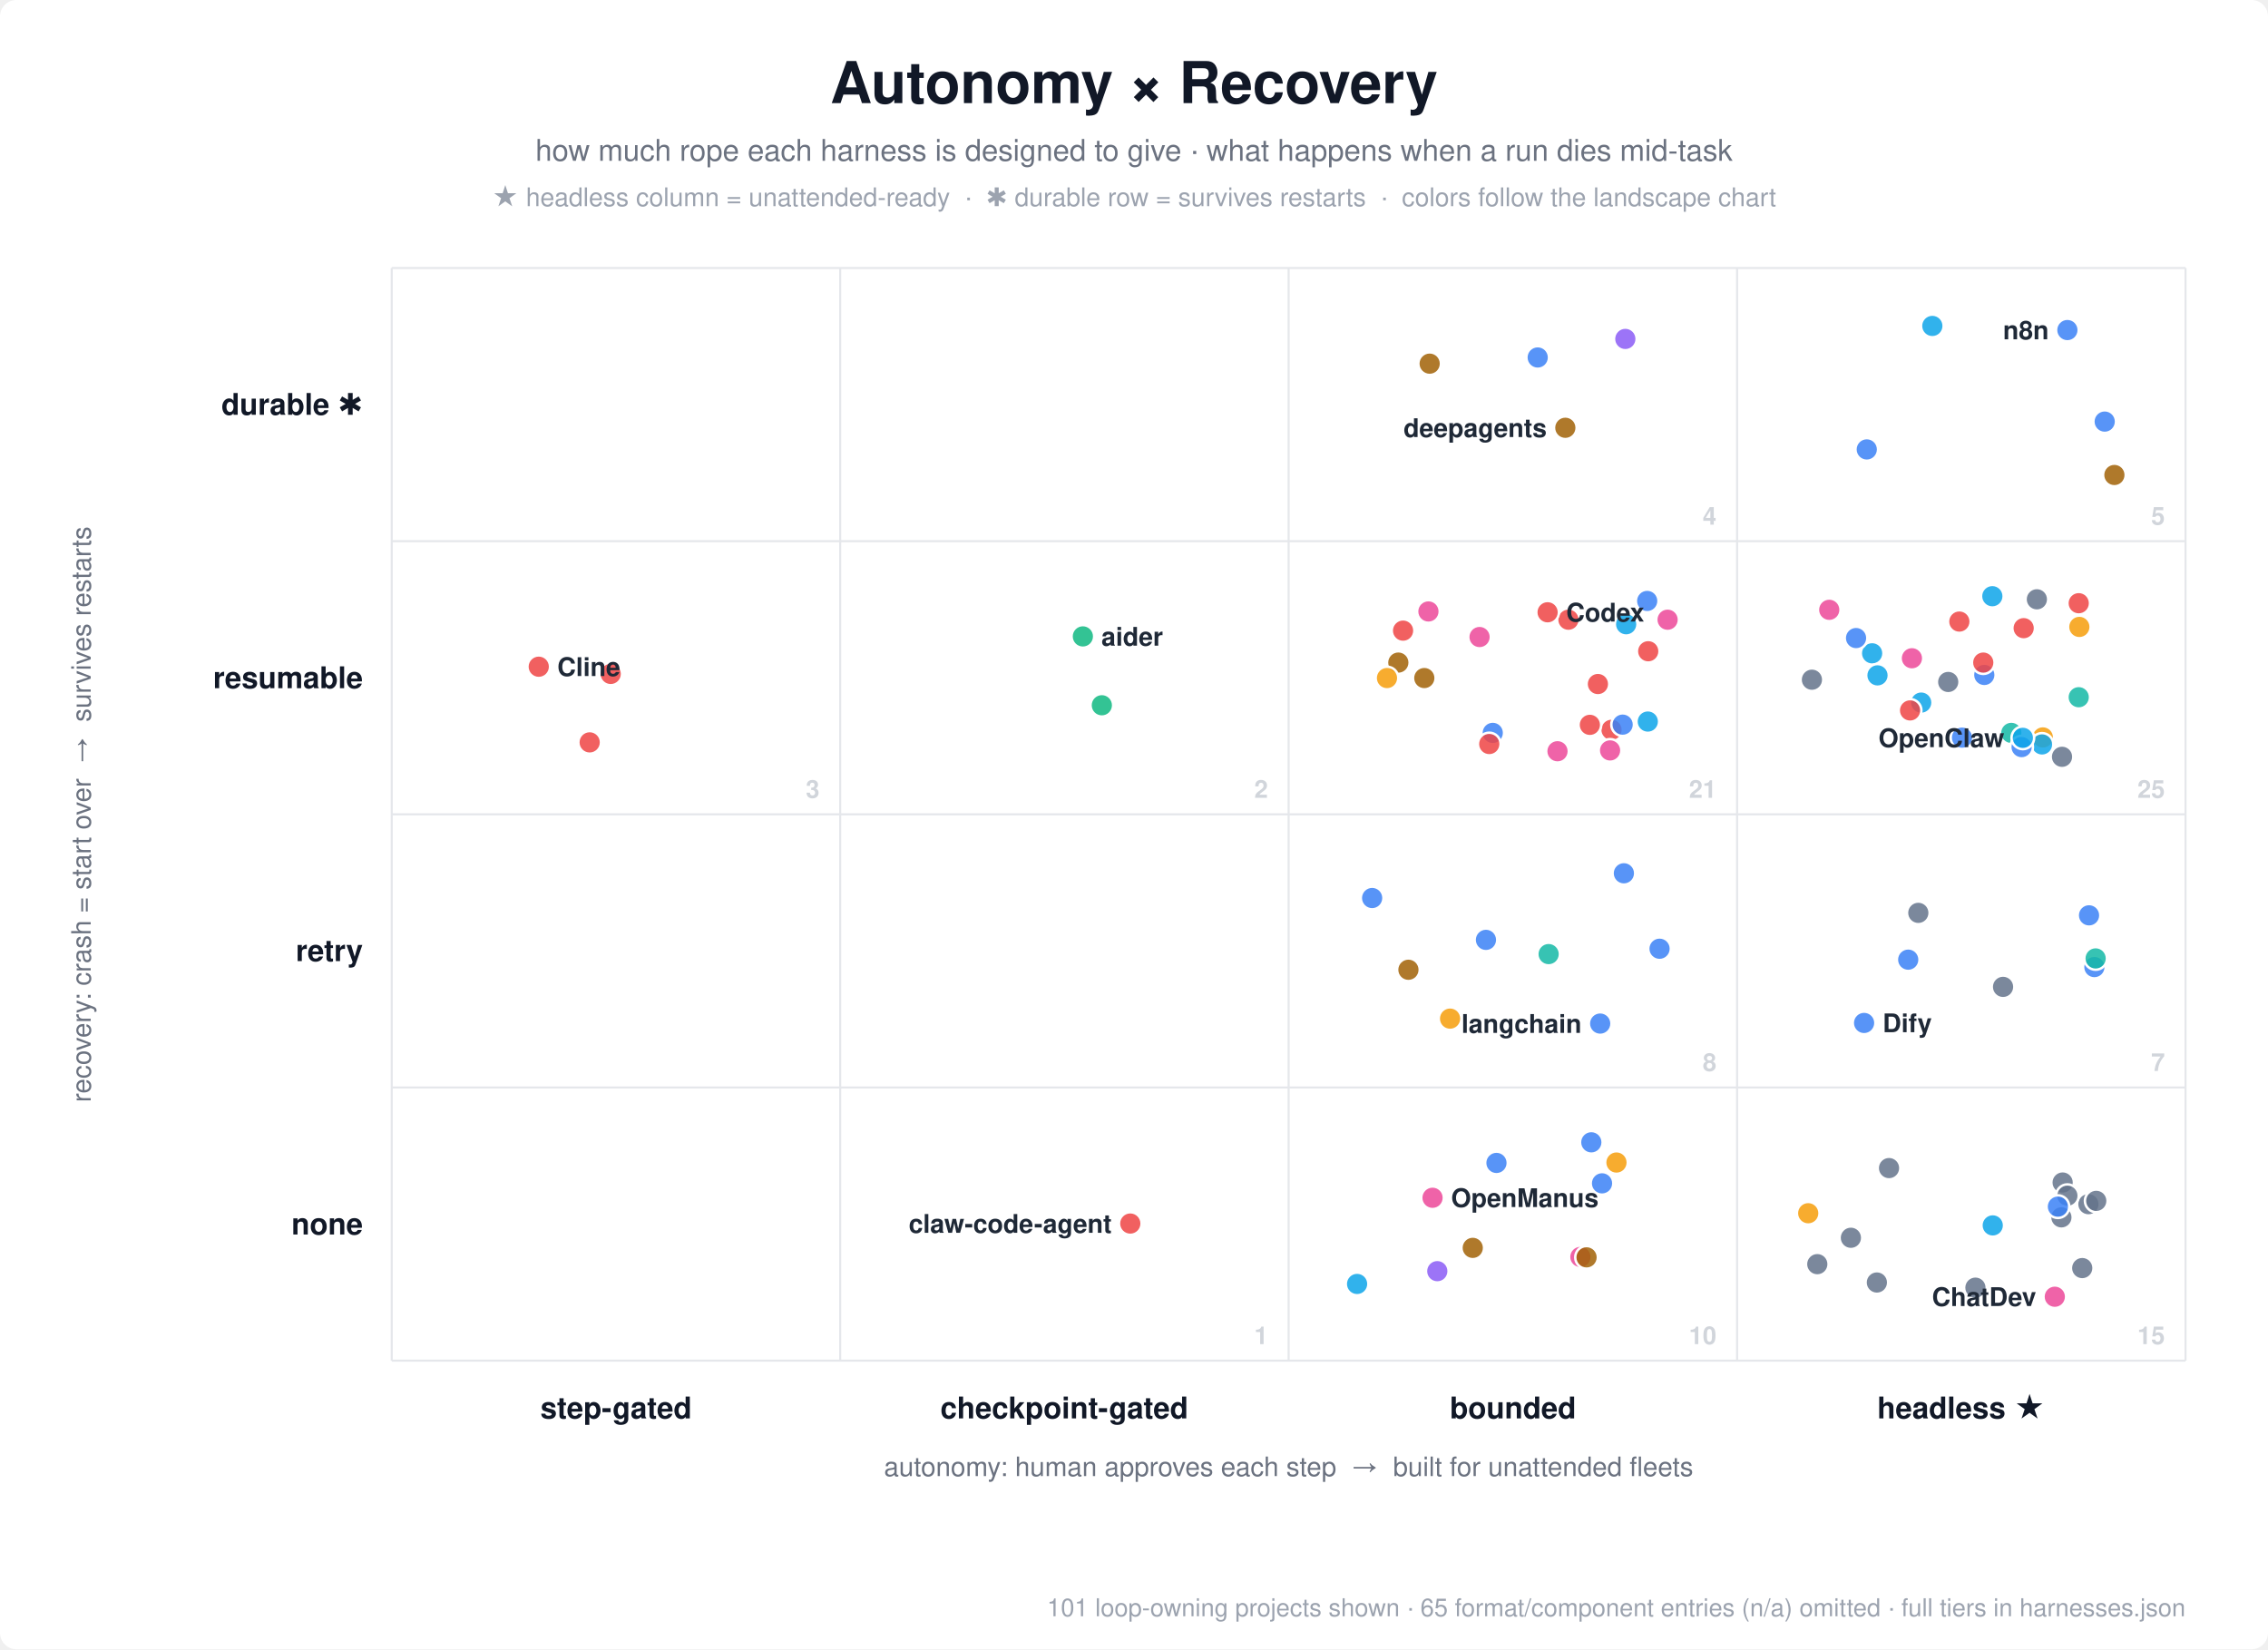
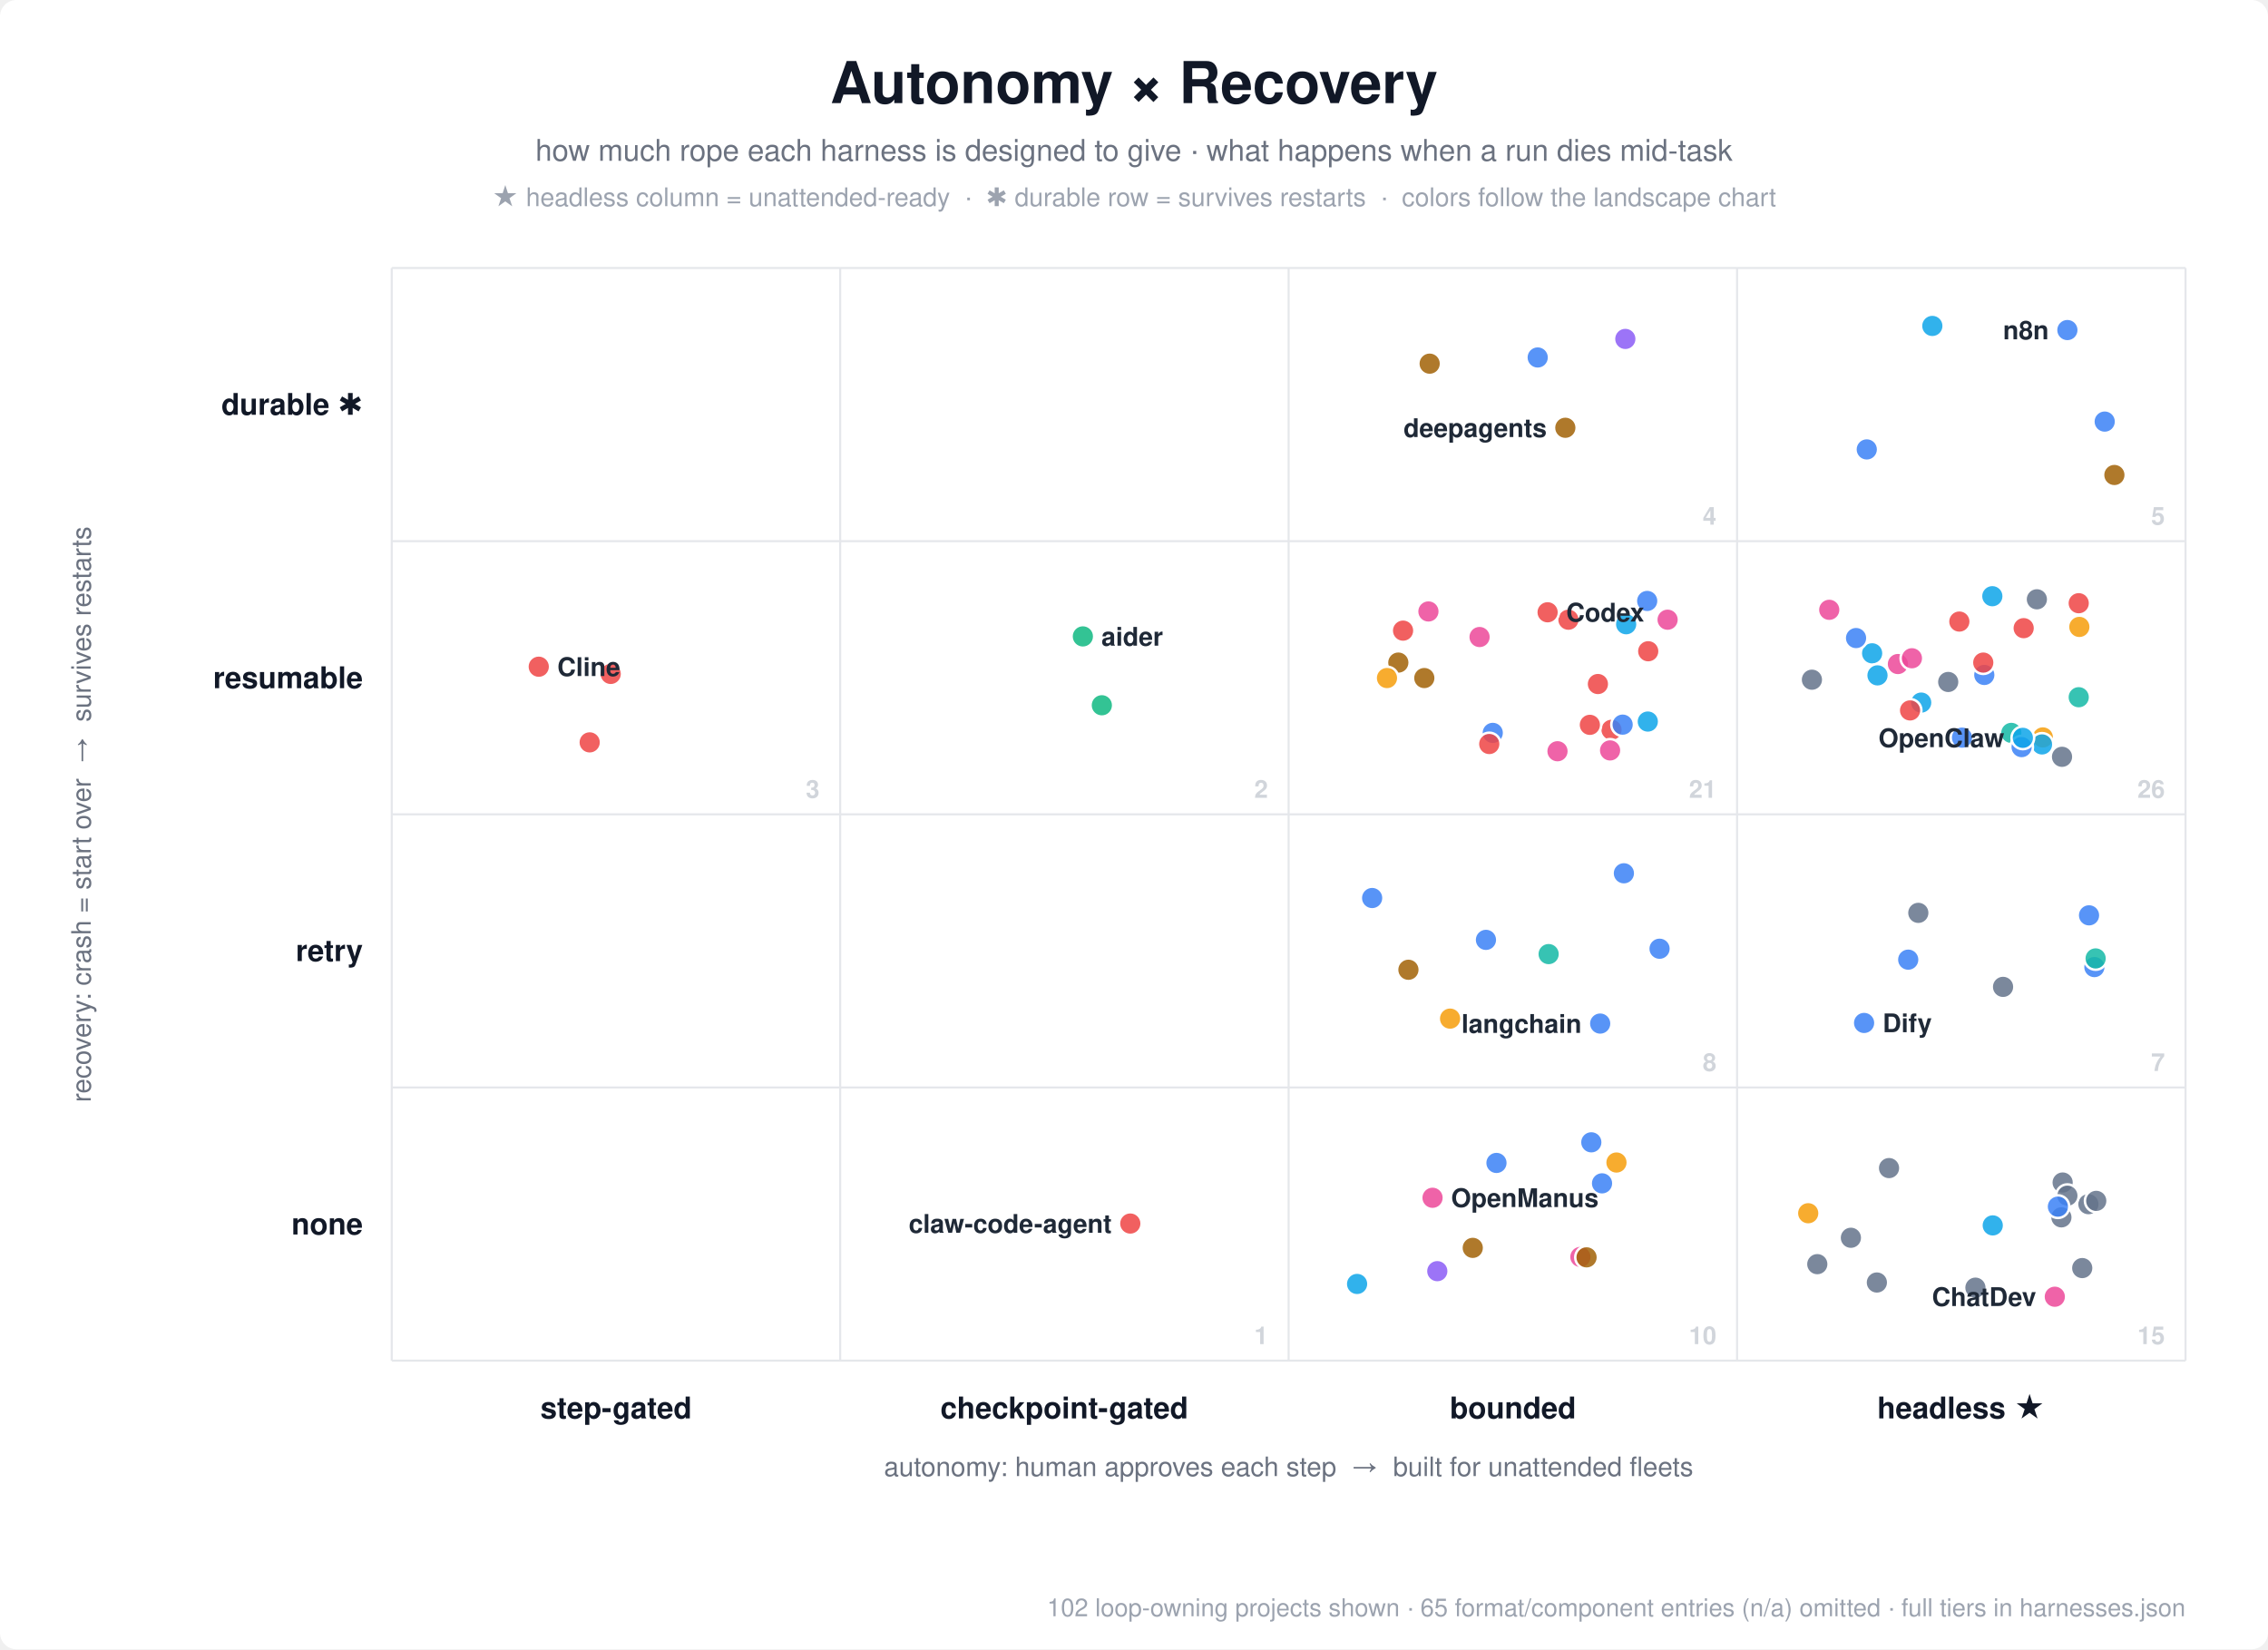
<svg xmlns="http://www.w3.org/2000/svg" viewBox="0 0 1100 800" font-family="-apple-system, 'Segoe UI', Helvetica, Arial, sans-serif">
  <rect width="1100" height="800" fill="#ffffff" rx="8" />
  <text x="550.0" y="50" text-anchor="middle" font-size="28" font-weight="700" fill="#111827">Autonomy × Recovery</text>
  <text x="550.0" y="78" text-anchor="middle" font-size="14.5" fill="#6b7280">how much rope each harness is designed to give · what happens when a run dies mid-task</text>
  <text x="550.0" y="100" text-anchor="middle" font-size="12.5" fill="#9ca3af">★ headless column = unattended-ready  ·  ✱ durable row = survives restarts  ·  colors follow the landscape chart</text>
  <line x1="190.0" y1="130" x2="190.0" y2="660" stroke="#e5e7eb" stroke-width="1" />
  <line x1="407.5" y1="130" x2="407.5" y2="660" stroke="#e5e7eb" stroke-width="1" />
  <line x1="625.0" y1="130" x2="625.0" y2="660" stroke="#e5e7eb" stroke-width="1" />
  <line x1="842.5" y1="130" x2="842.5" y2="660" stroke="#e5e7eb" stroke-width="1" />
  <line x1="1060.0" y1="130" x2="1060.0" y2="660" stroke="#e5e7eb" stroke-width="1" />
  <line x1="190" y1="130.0" x2="1060" y2="130.0" stroke="#e5e7eb" stroke-width="1" />
  <line x1="190" y1="262.5" x2="1060" y2="262.5" stroke="#e5e7eb" stroke-width="1" />
  <line x1="190" y1="395.0" x2="1060" y2="395.0" stroke="#e5e7eb" stroke-width="1" />
  <line x1="190" y1="527.5" x2="1060" y2="527.5" stroke="#e5e7eb" stroke-width="1" />
  <line x1="190" y1="660.0" x2="1060" y2="660.0" stroke="#e5e7eb" stroke-width="1" />
  <text x="298.8" y="688" text-anchor="middle" font-size="14.5" font-weight="600" fill="#111827">step-gated</text>
  <text x="516.2" y="688" text-anchor="middle" font-size="14.5" font-weight="600" fill="#111827">checkpoint-gated</text>
  <text x="733.8" y="688" text-anchor="middle" font-size="14.5" font-weight="600" fill="#111827">bounded</text>
  <text x="951.2" y="688" text-anchor="middle" font-size="14.5" font-weight="600" fill="#111827">headless ★</text>
  <text x="625.0" y="716" text-anchor="middle" font-size="13" fill="#6b7280">autonomy: human approves each step  →  built for unattended fleets</text>
  <text x="176" y="598.8" text-anchor="end" font-size="14.5" font-weight="600" fill="#111827">none</text>
  <text x="176" y="466.2" text-anchor="end" font-size="14.5" font-weight="600" fill="#111827">retry</text>
  <text x="176" y="333.8" text-anchor="end" font-size="14.5" font-weight="600" fill="#111827">resumable</text>
  <text x="176" y="201.2" text-anchor="end" font-size="14.5" font-weight="600" fill="#111827">durable ✱</text>
  <text x="44" y="395" font-size="13" fill="#6b7280" transform="rotate(-90 44 395)" text-anchor="middle">recovery: crash = start over  →  survives restarts</text>
  <text x="832.5" y="652.0" text-anchor="end" font-size="12" fill="#d1d5db" font-weight="700">10</text>
  <text x="832.5" y="254.5" text-anchor="end" font-size="12" fill="#d1d5db" font-weight="700">4</text>
-   <text x="1050.0" y="387.0" text-anchor="end" font-size="12" fill="#d1d5db" font-weight="700">25</text>
+   <text x="1050.0" y="387.0" text-anchor="end" font-size="12" fill="#d1d5db" font-weight="700">26</text>
  <text x="832.5" y="387.0" text-anchor="end" font-size="12" fill="#d1d5db" font-weight="700">21</text>
  <text x="397.5" y="387.0" text-anchor="end" font-size="12" fill="#d1d5db" font-weight="700">3</text>
  <text x="615.0" y="652.0" text-anchor="end" font-size="12" fill="#d1d5db" font-weight="700">1</text>
  <text x="832.5" y="519.5" text-anchor="end" font-size="12" fill="#d1d5db" font-weight="700">8</text>
  <text x="1050.0" y="652.0" text-anchor="end" font-size="12" fill="#d1d5db" font-weight="700">15</text>
  <text x="1050.0" y="254.5" text-anchor="end" font-size="12" fill="#d1d5db" font-weight="700">5</text>
  <text x="1050.0" y="519.5" text-anchor="end" font-size="12" fill="#d1d5db" font-weight="700">7</text>
  <text x="615.0" y="387.0" text-anchor="end" font-size="12" fill="#d1d5db" font-weight="700">2</text>
  <circle cx="958.1" cy="624.6" r="5.5" fill="#64748b" fill-opacity="0.85" stroke="#ffffff" stroke-width="1.2" />
  <circle cx="931.8" cy="340.8" r="5.5" fill="#0ea5e9" fill-opacity="0.85" stroke="#ffffff" stroke-width="1.2" />
  <circle cx="916.2" cy="566.6" r="5.5" fill="#64748b" fill-opacity="0.85" stroke="#ffffff" stroke-width="1.2" />
  <circle cx="897.7" cy="600.4" r="5.5" fill="#64748b" fill-opacity="0.85" stroke="#ffffff" stroke-width="1.2" />
  <circle cx="703.3" cy="494.1" r="5.5" fill="#f59e0b" fill-opacity="0.85" stroke="#ffffff" stroke-width="1.2" />
  <circle cx="1009.9" cy="615.1" r="5.5" fill="#64748b" fill-opacity="0.85" stroke="#ffffff" stroke-width="1.2" />
  <circle cx="725.8" cy="564.1" r="5.5" fill="#3b82f6" fill-opacity="0.85" stroke="#ffffff" stroke-width="1.2" />
  <circle cx="887.2" cy="295.8" r="5.5" fill="#ec4899" fill-opacity="0.85" stroke="#ffffff" stroke-width="1.2" />
  <circle cx="971.5" cy="478.7" r="5.5" fill="#64748b" fill-opacity="0.85" stroke="#ffffff" stroke-width="1.2" />
  <circle cx="784.0" cy="563.9" r="5.5" fill="#f59e0b" fill-opacity="0.85" stroke="#ffffff" stroke-width="1.2" />
  <circle cx="975.5" cy="355.5" r="5.5" fill="#14b8a6" fill-opacity="0.85" stroke="#ffffff" stroke-width="1.2" />
  <circle cx="777.0" cy="574.0" r="5.5" fill="#3b82f6" fill-opacity="0.85" stroke="#ffffff" stroke-width="1.2" />
  <circle cx="697.1" cy="616.6" r="5.5" fill="#8b5cf6" fill-opacity="0.85" stroke="#ffffff" stroke-width="1.2" />
  <circle cx="781.6" cy="354.0" r="5.5" fill="#ef4444" fill-opacity="0.85" stroke="#ffffff" stroke-width="1.2" />
  <circle cx="548.2" cy="593.5" r="5.5" fill="#ef4444" fill-opacity="0.85" stroke="#ffffff" stroke-width="1.2" />
  <circle cx="877.0" cy="588.5" r="5.5" fill="#f59e0b" fill-opacity="0.85" stroke="#ffffff" stroke-width="1.2" />
  <circle cx="788.3" cy="164.4" r="5.5" fill="#8b5cf6" fill-opacity="0.85" stroke="#ffffff" stroke-width="1.2" />
  <circle cx="714.3" cy="605.3" r="5.5" fill="#a16207" fill-opacity="0.85" stroke="#ffffff" stroke-width="1.2" />
  <circle cx="878.8" cy="329.7" r="5.5" fill="#64748b" fill-opacity="0.85" stroke="#ffffff" stroke-width="1.2" />
  <circle cx="1012.9" cy="584.1" r="5.5" fill="#64748b" fill-opacity="0.85" stroke="#ffffff" stroke-width="1.2" />
  <circle cx="910.3" cy="622.1" r="5.5" fill="#64748b" fill-opacity="0.85" stroke="#ffffff" stroke-width="1.2" />
  <circle cx="881.4" cy="613.2" r="5.5" fill="#64748b" fill-opacity="0.85" stroke="#ffffff" stroke-width="1.2" />
  <circle cx="930.4" cy="442.8" r="5.5" fill="#64748b" fill-opacity="0.85" stroke="#ffffff" stroke-width="1.2" />
  <circle cx="1000.4" cy="573.6" r="5.5" fill="#64748b" fill-opacity="0.85" stroke="#ffffff" stroke-width="1.2" />
  <circle cx="1016.7" cy="582.5" r="5.5" fill="#64748b" fill-opacity="0.85" stroke="#ffffff" stroke-width="1.2" />
  <circle cx="658.2" cy="622.8" r="5.5" fill="#0ea5e9" fill-opacity="0.85" stroke="#ffffff" stroke-width="1.2" />
  <circle cx="1002.7" cy="580.0" r="5.5" fill="#64748b" fill-opacity="0.85" stroke="#ffffff" stroke-width="1.2" />
  <circle cx="1000.1" cy="367.1" r="5.5" fill="#64748b" fill-opacity="0.85" stroke="#ffffff" stroke-width="1.2" />
  <circle cx="798.9" cy="291.5" r="5.5" fill="#3b82f6" fill-opacity="0.85" stroke="#ffffff" stroke-width="1.2" />
  <circle cx="999.8" cy="590.5" r="5.5" fill="#64748b" fill-opacity="0.85" stroke="#ffffff" stroke-width="1.2" />
  <circle cx="678.2" cy="321.4" r="5.5" fill="#a16207" fill-opacity="0.85" stroke="#ffffff" stroke-width="1.2" />
  <circle cx="787.6" cy="423.6" r="5.5" fill="#3b82f6" fill-opacity="0.85" stroke="#ffffff" stroke-width="1.2" />
  <circle cx="998.1" cy="585.3" r="5.5" fill="#3b82f6" fill-opacity="0.85" stroke="#ffffff" stroke-width="1.2" />
+   <circle cx="920.5" cy="322.1" r="5.5" fill="#ec4899" fill-opacity="0.85" stroke="#ffffff" stroke-width="1.2" />
  <circle cx="1025.5" cy="230.4" r="5.5" fill="#a16207" fill-opacity="0.85" stroke="#ffffff" stroke-width="1.2" />
  <circle cx="987.9" cy="290.7" r="5.5" fill="#64748b" fill-opacity="0.85" stroke="#ffffff" stroke-width="1.2" />
  <circle cx="724.0" cy="355.5" r="5.5" fill="#3b82f6" fill-opacity="0.85" stroke="#ffffff" stroke-width="1.2" />
  <circle cx="1015.8" cy="469.1" r="5.5" fill="#3b82f6" fill-opacity="0.85" stroke="#ffffff" stroke-width="1.2" />
  <circle cx="990.8" cy="357.7" r="5.5" fill="#f59e0b" fill-opacity="0.85" stroke="#ffffff" stroke-width="1.2" />
  <circle cx="1016.4" cy="464.9" r="5.5" fill="#14b8a6" fill-opacity="0.85" stroke="#ffffff" stroke-width="1.2" />
  <circle cx="690.8" cy="328.9" r="5.5" fill="#a16207" fill-opacity="0.85" stroke="#ffffff" stroke-width="1.2" />
  <circle cx="766.5" cy="609.7" r="5.5" fill="#ec4899" fill-opacity="0.85" stroke="#ffffff" stroke-width="1.2" />
  <circle cx="672.7" cy="328.9" r="5.5" fill="#f59e0b" fill-opacity="0.85" stroke="#ffffff" stroke-width="1.2" />
  <circle cx="966.5" cy="594.4" r="5.5" fill="#0ea5e9" fill-opacity="0.85" stroke="#ffffff" stroke-width="1.2" />
  <circle cx="808.8" cy="300.6" r="5.5" fill="#ec4899" fill-opacity="0.85" stroke="#ffffff" stroke-width="1.2" />
  <circle cx="717.6" cy="309.0" r="5.5" fill="#ec4899" fill-opacity="0.85" stroke="#ffffff" stroke-width="1.2" />
  <circle cx="951.6" cy="357.8" r="5.5" fill="#3b82f6" fill-opacity="0.85" stroke="#ffffff" stroke-width="1.2" />
  <circle cx="937.2" cy="158.1" r="5.5" fill="#0ea5e9" fill-opacity="0.85" stroke="#ffffff" stroke-width="1.2" />
  <circle cx="799.2" cy="350.0" r="5.5" fill="#0ea5e9" fill-opacity="0.85" stroke="#ffffff" stroke-width="1.2" />
  <circle cx="944.9" cy="330.8" r="5.5" fill="#64748b" fill-opacity="0.85" stroke="#ffffff" stroke-width="1.2" />
  <circle cx="788.7" cy="302.8" r="5.5" fill="#0ea5e9" fill-opacity="0.85" stroke="#ffffff" stroke-width="1.2" />
  <circle cx="990.4" cy="361.1" r="5.5" fill="#0ea5e9" fill-opacity="0.85" stroke="#ffffff" stroke-width="1.2" />
  <circle cx="1008.5" cy="304.1" r="5.5" fill="#f59e0b" fill-opacity="0.85" stroke="#ffffff" stroke-width="1.2" />
  <circle cx="693.4" cy="176.4" r="5.5" fill="#a16207" fill-opacity="0.85" stroke="#ffffff" stroke-width="1.2" />
  <circle cx="980.5" cy="362.4" r="5.5" fill="#3b82f6" fill-opacity="0.85" stroke="#ffffff" stroke-width="1.2" />
  <circle cx="962.4" cy="327.4" r="5.5" fill="#3b82f6" fill-opacity="0.85" stroke="#ffffff" stroke-width="1.2" />
  <circle cx="926.4" cy="344.6" r="5.5" fill="#ef4444" fill-opacity="0.85" stroke="#ffffff" stroke-width="1.2" />
  <circle cx="296.2" cy="326.9" r="5.5" fill="#ef4444" fill-opacity="0.85" stroke="#ffffff" stroke-width="1.2" />
  <circle cx="905.4" cy="218.0" r="5.5" fill="#3b82f6" fill-opacity="0.85" stroke="#ffffff" stroke-width="1.2" />
  <circle cx="771.8" cy="554.1" r="5.5" fill="#3b82f6" fill-opacity="0.85" stroke="#ffffff" stroke-width="1.2" />
  <circle cx="683.1" cy="470.4" r="5.5" fill="#a16207" fill-opacity="0.85" stroke="#ffffff" stroke-width="1.2" />
  <circle cx="286.0" cy="360.1" r="5.5" fill="#ef4444" fill-opacity="0.85" stroke="#ffffff" stroke-width="1.2" />
  <circle cx="961.9" cy="321.4" r="5.5" fill="#ef4444" fill-opacity="0.85" stroke="#ffffff" stroke-width="1.2" />
  <circle cx="799.4" cy="315.9" r="5.5" fill="#ef4444" fill-opacity="0.85" stroke="#ffffff" stroke-width="1.2" />
  <circle cx="760.7" cy="300.6" r="5.5" fill="#ef4444" fill-opacity="0.85" stroke="#ffffff" stroke-width="1.2" />
  <circle cx="720.7" cy="455.9" r="5.5" fill="#3b82f6" fill-opacity="0.85" stroke="#ffffff" stroke-width="1.2" />
  <circle cx="745.8" cy="173.4" r="5.5" fill="#3b82f6" fill-opacity="0.85" stroke="#ffffff" stroke-width="1.2" />
  <circle cx="769.5" cy="609.9" r="5.5" fill="#a16207" fill-opacity="0.85" stroke="#ffffff" stroke-width="1.2" />
  <circle cx="692.8" cy="296.6" r="5.5" fill="#ec4899" fill-opacity="0.85" stroke="#ffffff" stroke-width="1.2" />
  <circle cx="751.1" cy="462.8" r="5.5" fill="#14b8a6" fill-opacity="0.85" stroke="#ffffff" stroke-width="1.2" />
  <circle cx="759.2" cy="207.5" r="5.5" fill="#a16207" fill-opacity="0.85" stroke="#ffffff" stroke-width="1.2" />
  <circle cx="996.6" cy="629.0" r="5.5" fill="#ec4899" fill-opacity="0.85" stroke="#ffffff" stroke-width="1.2" />
  <circle cx="722.3" cy="360.9" r="5.5" fill="#ef4444" fill-opacity="0.85" stroke="#ffffff" stroke-width="1.2" />
  <circle cx="534.4" cy="342.1" r="5.5" fill="#10b981" fill-opacity="0.85" stroke="#ffffff" stroke-width="1.2" />
  <circle cx="908.0" cy="316.9" r="5.5" fill="#0ea5e9" fill-opacity="0.85" stroke="#ffffff" stroke-width="1.2" />
  <circle cx="787.0" cy="351.5" r="5.5" fill="#3b82f6" fill-opacity="0.85" stroke="#ffffff" stroke-width="1.2" />
  <circle cx="1020.8" cy="204.5" r="5.5" fill="#3b82f6" fill-opacity="0.85" stroke="#ffffff" stroke-width="1.2" />
  <circle cx="525.2" cy="308.7" r="5.5" fill="#10b981" fill-opacity="0.85" stroke="#ffffff" stroke-width="1.2" />
  <circle cx="665.5" cy="435.6" r="5.5" fill="#3b82f6" fill-opacity="0.85" stroke="#ffffff" stroke-width="1.2" />
  <circle cx="1008.2" cy="292.6" r="5.5" fill="#ef4444" fill-opacity="0.85" stroke="#ffffff" stroke-width="1.2" />
  <circle cx="925.5" cy="465.5" r="5.5" fill="#3b82f6" fill-opacity="0.85" stroke="#ffffff" stroke-width="1.2" />
  <circle cx="694.8" cy="581.0" r="5.5" fill="#ec4899" fill-opacity="0.85" stroke="#ffffff" stroke-width="1.2" />
  <circle cx="780.9" cy="364.0" r="5.5" fill="#ec4899" fill-opacity="0.85" stroke="#ffffff" stroke-width="1.2" />
  <circle cx="755.4" cy="364.4" r="5.5" fill="#ec4899" fill-opacity="0.85" stroke="#ffffff" stroke-width="1.2" />
  <circle cx="966.3" cy="289.2" r="5.5" fill="#0ea5e9" fill-opacity="0.85" stroke="#ffffff" stroke-width="1.2" />
  <circle cx="680.5" cy="305.9" r="5.5" fill="#ef4444" fill-opacity="0.85" stroke="#ffffff" stroke-width="1.2" />
  <circle cx="261.3" cy="323.4" r="5.5" fill="#ef4444" fill-opacity="0.85" stroke="#ffffff" stroke-width="1.2" />
  <circle cx="927.3" cy="319.3" r="5.5" fill="#ec4899" fill-opacity="0.85" stroke="#ffffff" stroke-width="1.2" />
  <circle cx="1008.2" cy="338.2" r="5.5" fill="#14b8a6" fill-opacity="0.85" stroke="#ffffff" stroke-width="1.2" />
  <circle cx="950.3" cy="301.5" r="5.5" fill="#ef4444" fill-opacity="0.85" stroke="#ffffff" stroke-width="1.2" />
  <circle cx="775.0" cy="331.8" r="5.5" fill="#ef4444" fill-opacity="0.85" stroke="#ffffff" stroke-width="1.2" />
  <circle cx="771.1" cy="351.6" r="5.5" fill="#ef4444" fill-opacity="0.85" stroke="#ffffff" stroke-width="1.2" />
  <circle cx="804.9" cy="460.2" r="5.5" fill="#3b82f6" fill-opacity="0.85" stroke="#ffffff" stroke-width="1.2" />
  <circle cx="750.6" cy="297.0" r="5.5" fill="#ef4444" fill-opacity="0.85" stroke="#ffffff" stroke-width="1.2" />
  <circle cx="776.1" cy="496.5" r="5.5" fill="#3b82f6" fill-opacity="0.85" stroke="#ffffff" stroke-width="1.2" />
  <circle cx="1013.2" cy="444.0" r="5.5" fill="#3b82f6" fill-opacity="0.85" stroke="#ffffff" stroke-width="1.2" />
  <circle cx="904.1" cy="496.2" r="5.5" fill="#3b82f6" fill-opacity="0.85" stroke="#ffffff" stroke-width="1.2" />
  <circle cx="900.2" cy="309.5" r="5.5" fill="#3b82f6" fill-opacity="0.85" stroke="#ffffff" stroke-width="1.2" />
  <circle cx="1002.7" cy="160.1" r="5.5" fill="#3b82f6" fill-opacity="0.85" stroke="#ffffff" stroke-width="1.2" />
  <circle cx="981.5" cy="304.7" r="5.5" fill="#ef4444" fill-opacity="0.85" stroke="#ffffff" stroke-width="1.2" />
  <circle cx="910.6" cy="327.6" r="5.5" fill="#0ea5e9" fill-opacity="0.85" stroke="#ffffff" stroke-width="1.2" />
  <circle cx="981.1" cy="357.9" r="5.5" fill="#0ea5e9" fill-opacity="0.85" stroke="#ffffff" stroke-width="1.2" />
  <text x="703.8" y="585.5" text-anchor="start" font-size="12.5" font-weight="600" fill="#1f2937">OpenManus</text>
  <text x="750.2" y="212.0" text-anchor="end" font-size="12.5" font-weight="600" fill="#1f2937">deepagents</text>
  <text x="972.1" y="362.4" text-anchor="end" font-size="12.5" font-weight="600" fill="#1f2937">OpenClaw</text>
  <text x="759.6" y="301.5" text-anchor="start" font-size="12.5" font-weight="600" fill="#1f2937">Codex</text>
  <text x="270.3" y="327.9" text-anchor="start" font-size="12.5" font-weight="600" fill="#1f2937">Cline</text>
  <text x="539.2" y="598.0" text-anchor="end" font-size="12.5" font-weight="600" fill="#1f2937">claw-code-agent</text>
  <text x="767.1" y="501.0" text-anchor="end" font-size="12.5" font-weight="600" fill="#1f2937">langchain</text>
  <text x="987.6" y="633.5" text-anchor="end" font-size="12.5" font-weight="600" fill="#1f2937">ChatDev</text>
  <text x="993.7" y="164.6" text-anchor="end" font-size="12.5" font-weight="600" fill="#1f2937">n8n</text>
  <text x="913.1" y="500.7" text-anchor="start" font-size="12.5" font-weight="600" fill="#1f2937">Dify</text>
  <text x="534.2" y="313.2" text-anchor="start" font-size="12.5" font-weight="600" fill="#1f2937">aider</text>
-   <text x="1060" y="784" text-anchor="end" font-size="12" fill="#9ca3af">101 loop-owning projects shown · 65 format/component entries (n/a) omitted · full tiers in harnesses.json</text>
+   <text x="1060" y="784" text-anchor="end" font-size="12" fill="#9ca3af">102 loop-owning projects shown · 65 format/component entries (n/a) omitted · full tiers in harnesses.json</text>
</svg>
